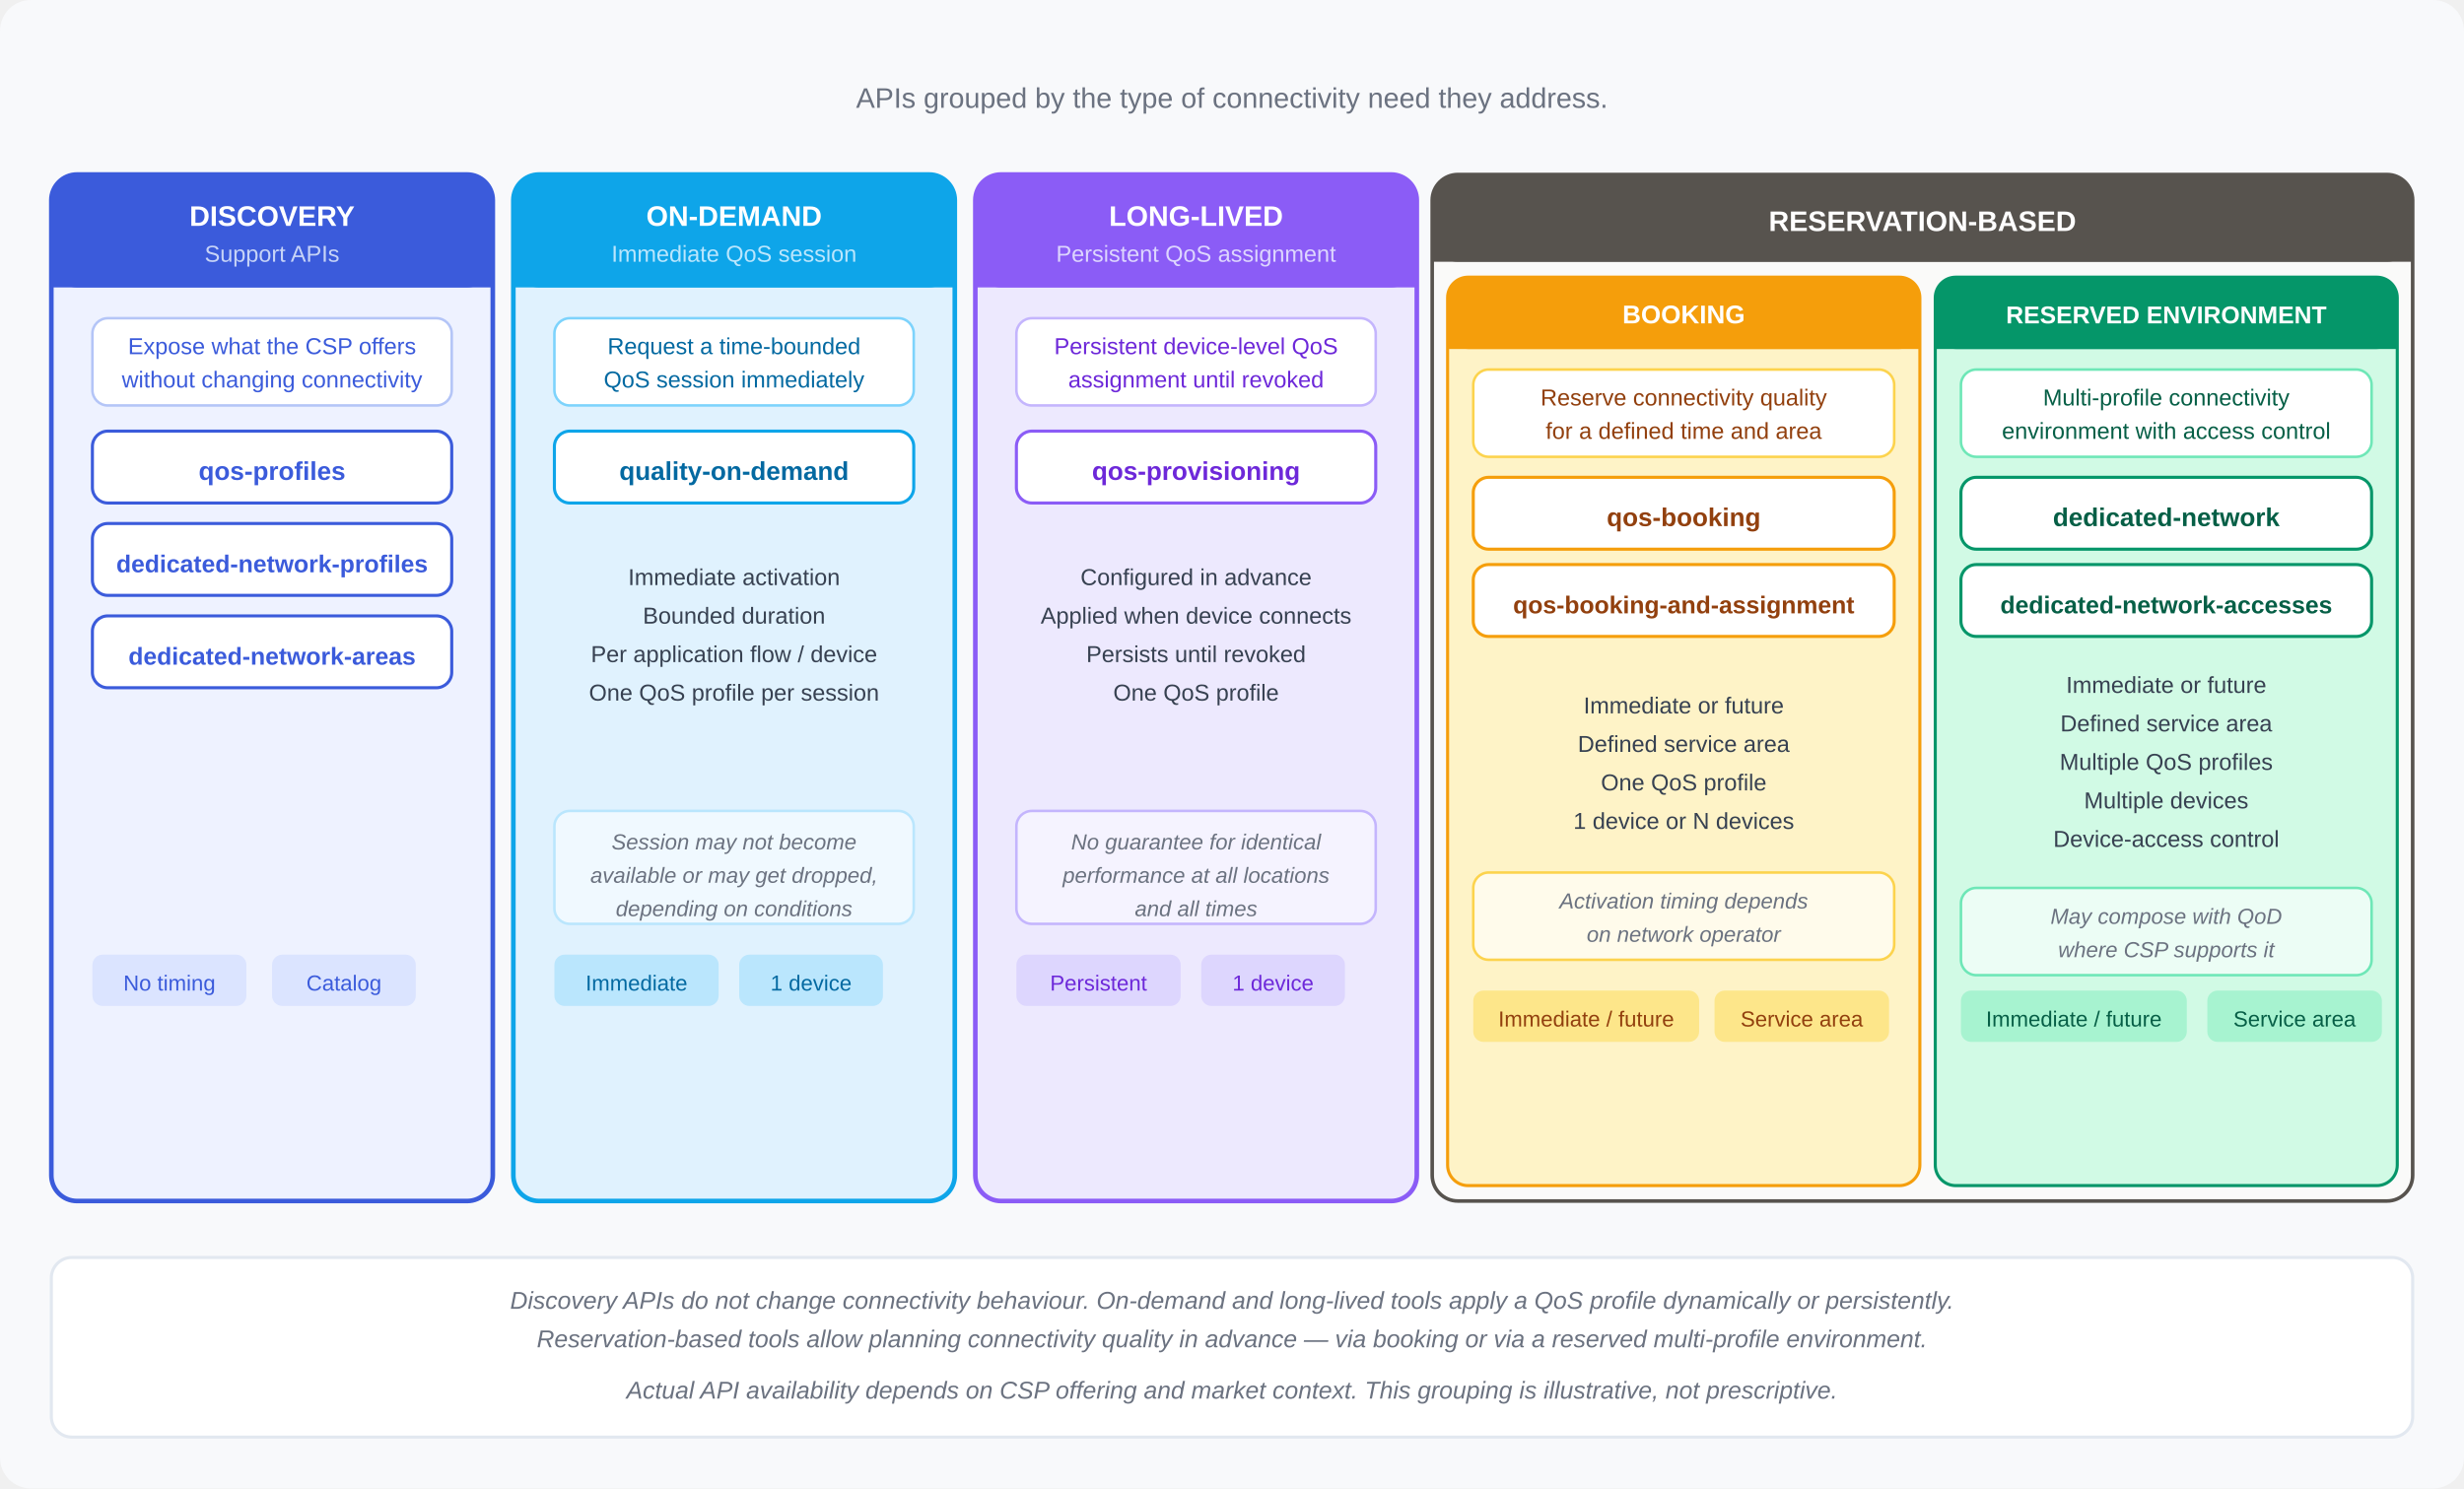
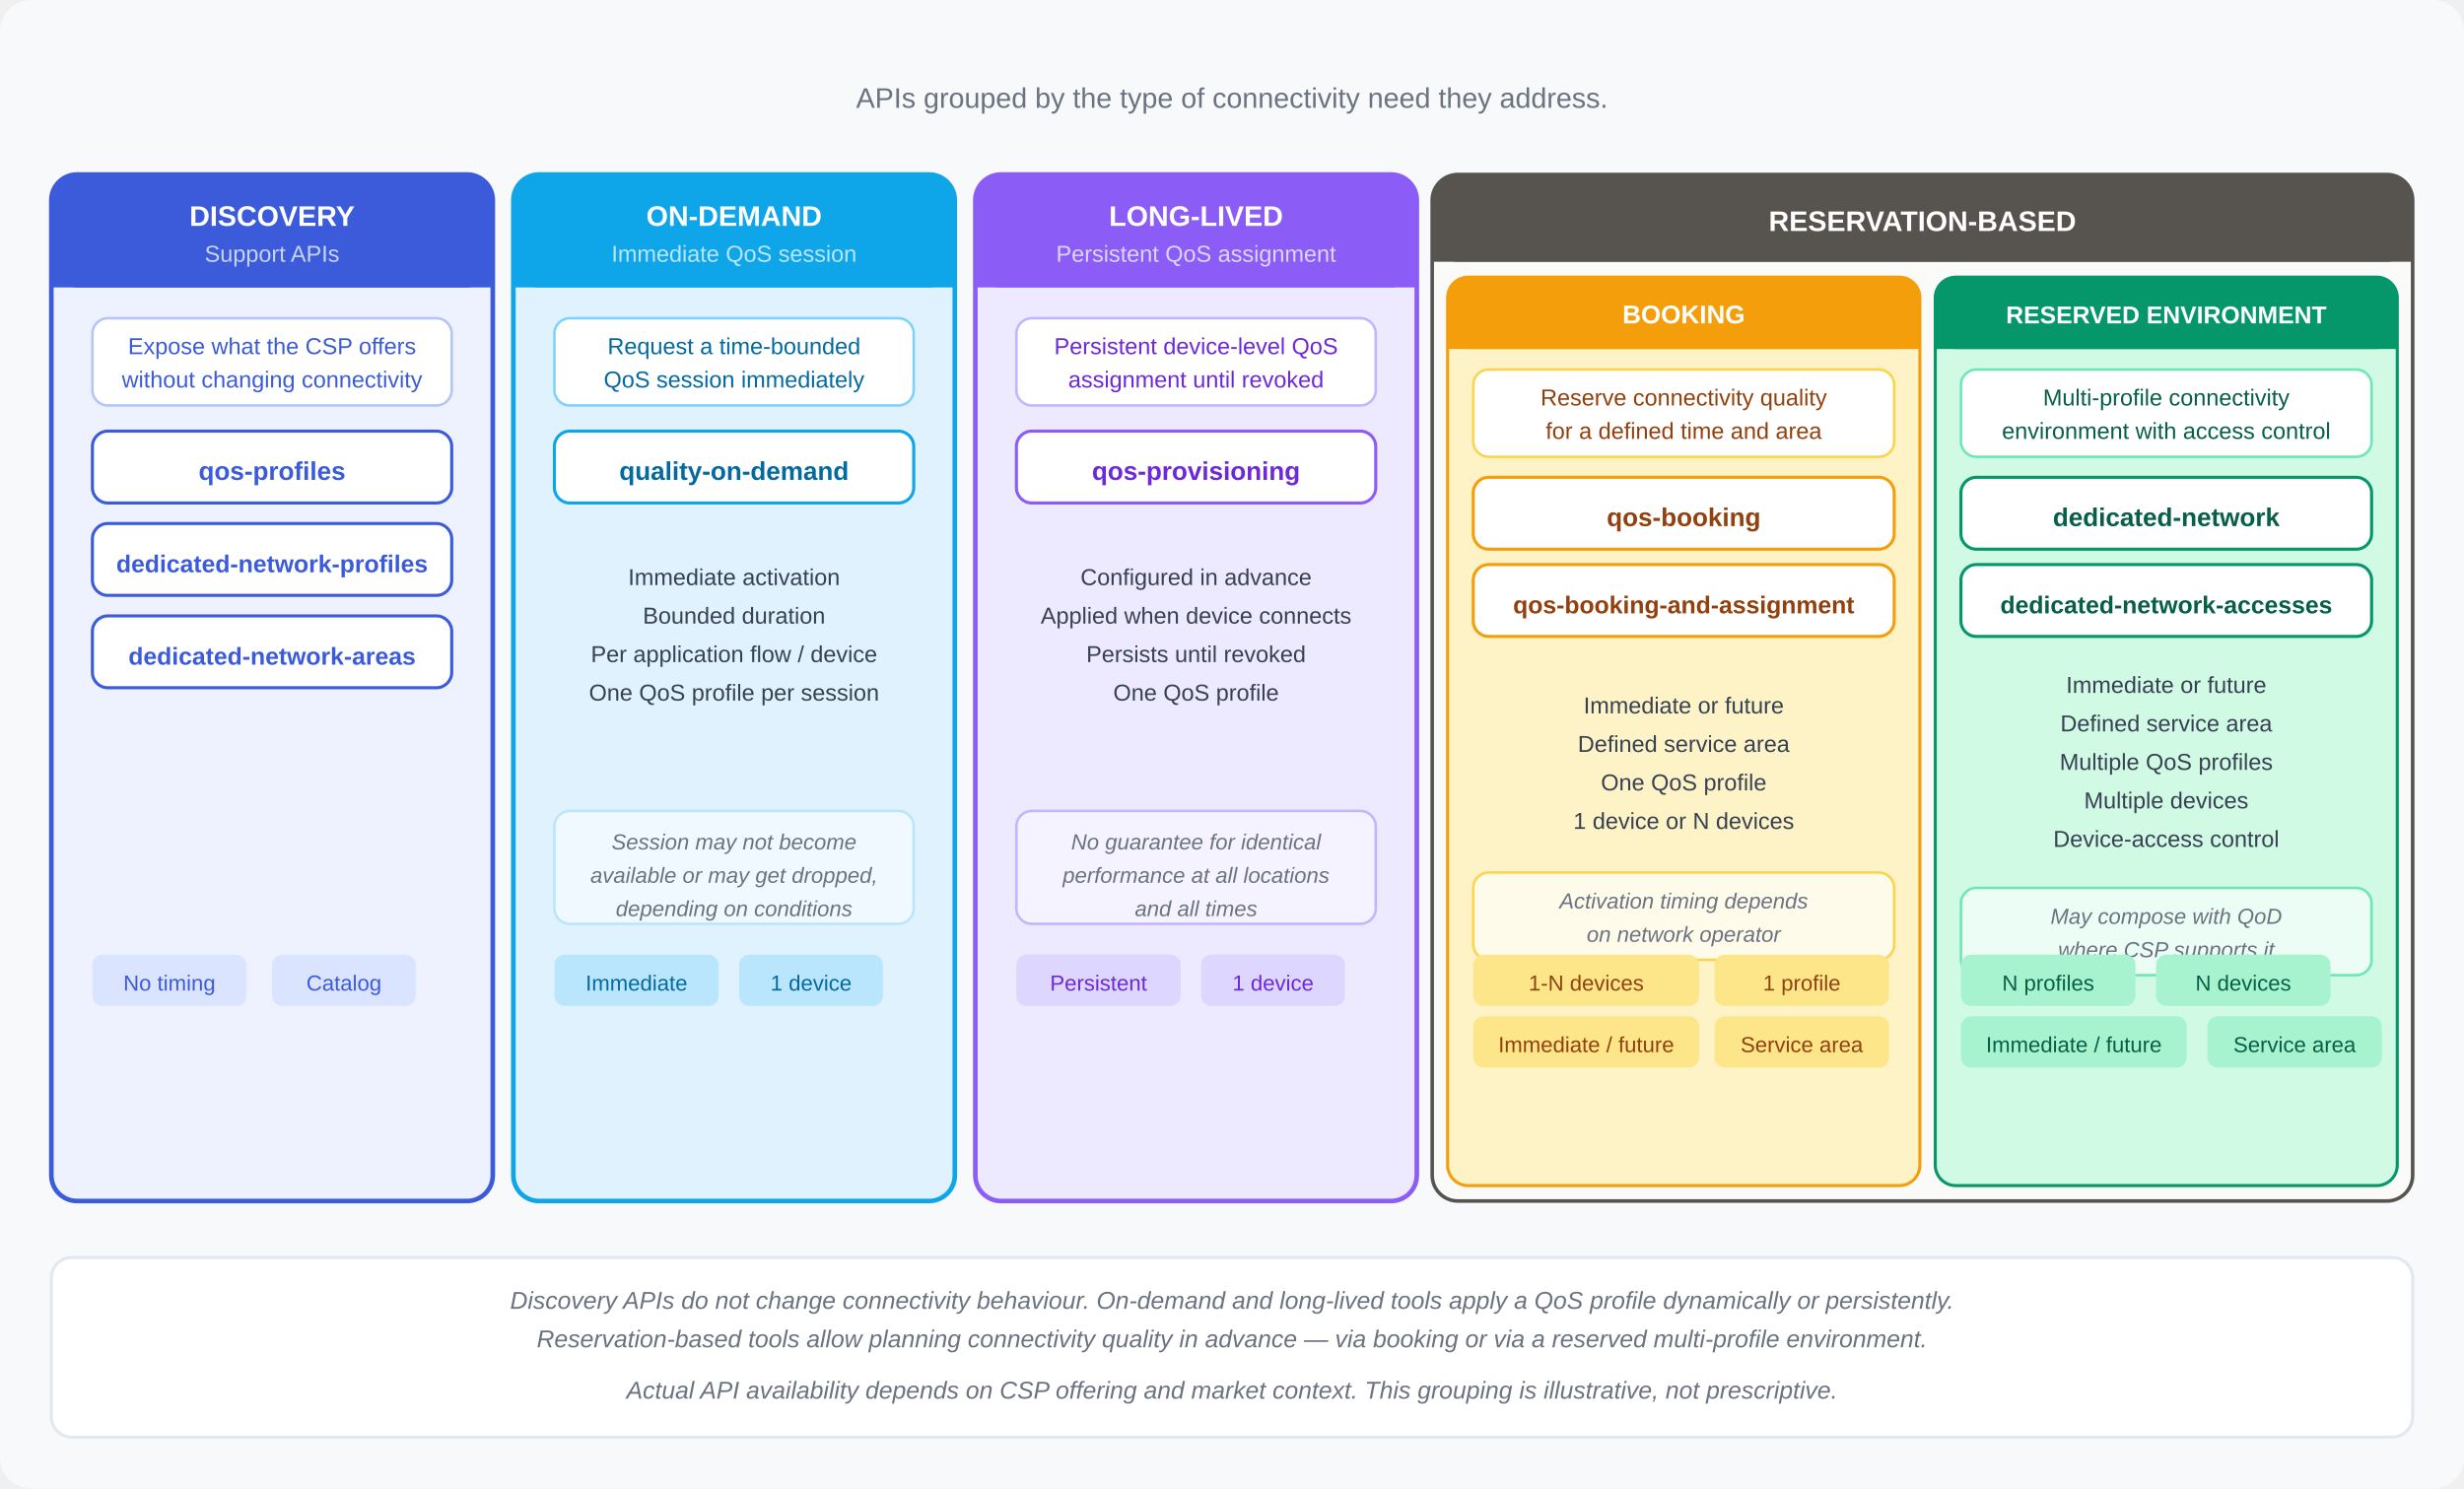
<svg xmlns="http://www.w3.org/2000/svg" viewBox="0 0 960 580" font-family="Segoe UI, Arial, sans-serif">
  <rect width="960" height="580" fill="#f8f9fb" rx="12" />
  <text x="480" y="42" text-anchor="middle" font-size="11" fill="#6b7280">APIs grouped by the type of connectivity need they address.</text>
  <rect x="20" y="68" width="172" height="400" rx="10" fill="#eef2ff" stroke="#3b5bdb" stroke-width="1.8" />
  <rect x="20" y="68" width="172" height="44" rx="10" fill="#3b5bdb" />
  <rect x="20" y="98" width="172" height="14" fill="#3b5bdb" />
  <text x="106" y="88" text-anchor="middle" font-size="11" font-weight="700" fill="white">DISCOVERY</text>
  <text x="106" y="102" text-anchor="middle" font-size="9" fill="#c7d4f7">Support APIs</text>
  <rect x="36" y="124" width="140" height="34" rx="6" fill="white" stroke="#b4c5f7" stroke-width="1" />
  <text x="106" y="138" text-anchor="middle" font-size="9" fill="#3b5bdb">Expose what the CSP offers</text>
  <text x="106" y="151" text-anchor="middle" font-size="9" fill="#3b5bdb">without changing connectivity</text>
  <rect x="36" y="168" width="140" height="28" rx="6" fill="white" stroke="#3b5bdb" stroke-width="1.2" />
  <text x="106" y="187" text-anchor="middle" font-size="10" font-weight="600" fill="#3b5bdb">qos-profiles</text>
  <rect x="36" y="204" width="140" height="28" rx="6" fill="white" stroke="#3b5bdb" stroke-width="1.2" />
  <text x="106" y="223" text-anchor="middle" font-size="9.5" font-weight="600" fill="#3b5bdb">dedicated-network-profiles</text>
  <rect x="36" y="240" width="140" height="28" rx="6" fill="white" stroke="#3b5bdb" stroke-width="1.2" />
  <text x="106" y="259" text-anchor="middle" font-size="9.5" font-weight="600" fill="#3b5bdb">dedicated-network-areas</text>
  <rect x="36" y="372" width="60" height="20" rx="4" fill="#dbe4ff" />
  <text x="66" y="386" text-anchor="middle" font-size="8.5" fill="#3b5bdb">No timing</text>
  <rect x="106" y="372" width="56" height="20" rx="4" fill="#dbe4ff" />
  <text x="134" y="386" text-anchor="middle" font-size="8.5" fill="#3b5bdb">Catalog</text>
  <rect x="200" y="68" width="172" height="400" rx="10" fill="#e0f2fe" stroke="#0ea5e9" stroke-width="1.8" />
  <rect x="200" y="68" width="172" height="44" rx="10" fill="#0ea5e9" />
  <rect x="200" y="98" width="172" height="14" fill="#0ea5e9" />
  <text x="286" y="88" text-anchor="middle" font-size="11" font-weight="700" fill="white">ON-DEMAND</text>
  <text x="286" y="102" text-anchor="middle" font-size="9" fill="#bae6fd">Immediate QoS session</text>
  <rect x="216" y="124" width="140" height="34" rx="6" fill="white" stroke="#7dd3fc" stroke-width="1" />
  <text x="286" y="138" text-anchor="middle" font-size="9" fill="#0369a1">Request a time-bounded</text>
  <text x="286" y="151" text-anchor="middle" font-size="9" fill="#0369a1">QoS session immediately</text>
  <rect x="216" y="168" width="140" height="28" rx="6" fill="white" stroke="#0ea5e9" stroke-width="1.2" />
  <text x="286" y="187" text-anchor="middle" font-size="10" font-weight="600" fill="#0369a1">quality-on-demand</text>
  <text x="286" y="228" text-anchor="middle" font-size="9" fill="#374151">Immediate activation</text>
  <text x="286" y="243" text-anchor="middle" font-size="9" fill="#374151">Bounded duration</text>
  <text x="286" y="258" text-anchor="middle" font-size="9" fill="#374151">Per application flow / device</text>
  <text x="286" y="273" text-anchor="middle" font-size="9" fill="#374151">One QoS profile per session</text>
  <rect x="216" y="316" width="140" height="44" rx="6" fill="#f0f9ff" stroke="#bae6fd" stroke-width="1" />
  <text x="286" y="331" text-anchor="middle" font-size="8.5" fill="#6b7280" font-style="italic">Session may not become</text>
  <text x="286" y="344" text-anchor="middle" font-size="8.5" fill="#6b7280" font-style="italic">available or may get dropped,</text>
  <text x="286" y="357" text-anchor="middle" font-size="8.5" fill="#6b7280" font-style="italic">depending on conditions</text>
  <rect x="216" y="372" width="64" height="20" rx="4" fill="#bae6fd" />
  <text x="248" y="386" text-anchor="middle" font-size="8.5" fill="#0369a1">Immediate</text>
  <rect x="288" y="372" width="56" height="20" rx="4" fill="#bae6fd" />
  <text x="316" y="386" text-anchor="middle" font-size="8.5" fill="#0369a1">1 device</text>
  <rect x="380" y="68" width="172" height="400" rx="10" fill="#ede9fe" stroke="#8b5cf6" stroke-width="1.8" />
  <rect x="380" y="68" width="172" height="44" rx="10" fill="#8b5cf6" />
  <rect x="380" y="98" width="172" height="14" fill="#8b5cf6" />
  <text x="466" y="88" text-anchor="middle" font-size="11" font-weight="700" fill="white">LONG-LIVED</text>
  <text x="466" y="102" text-anchor="middle" font-size="9" fill="#ddd6fe">Persistent QoS assignment</text>
  <rect x="396" y="124" width="140" height="34" rx="6" fill="white" stroke="#c4b5fd" stroke-width="1" />
  <text x="466" y="138" text-anchor="middle" font-size="9" fill="#6d28d9">Persistent device-level QoS</text>
  <text x="466" y="151" text-anchor="middle" font-size="9" fill="#6d28d9">assignment until revoked</text>
  <rect x="396" y="168" width="140" height="28" rx="6" fill="white" stroke="#8b5cf6" stroke-width="1.2" />
  <text x="466" y="187" text-anchor="middle" font-size="10" font-weight="600" fill="#6d28d9">qos-provisioning</text>
  <text x="466" y="228" text-anchor="middle" font-size="9" fill="#374151">Configured in advance</text>
  <text x="466" y="243" text-anchor="middle" font-size="9" fill="#374151">Applied when device connects</text>
  <text x="466" y="258" text-anchor="middle" font-size="9" fill="#374151">Persists until revoked</text>
  <text x="466" y="273" text-anchor="middle" font-size="9" fill="#374151">One QoS profile</text>
  <rect x="396" y="316" width="140" height="44" rx="6" fill="#f5f3ff" stroke="#c4b5fd" stroke-width="1" />
  <text x="466" y="331" text-anchor="middle" font-size="8.5" fill="#6b7280" font-style="italic">No guarantee for identical</text>
  <text x="466" y="344" text-anchor="middle" font-size="8.5" fill="#6b7280" font-style="italic">performance at all locations</text>
  <text x="466" y="357" text-anchor="middle" font-size="8.5" fill="#6b7280" font-style="italic">and all times</text>
  <rect x="396" y="372" width="64" height="20" rx="4" fill="#ddd6fe" />
  <text x="428" y="386" text-anchor="middle" font-size="8.5" fill="#6d28d9">Persistent</text>
  <rect x="468" y="372" width="56" height="20" rx="4" fill="#ddd6fe" />
  <text x="496" y="386" text-anchor="middle" font-size="8.5" fill="#6d28d9">1 device</text>
  <rect x="558" y="68" width="382" height="400" rx="10" fill="#fafaf9" stroke="#57534e" stroke-width="1.4" />
  <rect x="558" y="68" width="382" height="34" rx="10" fill="#57534e" />
  <rect x="558" y="90" width="382" height="12" fill="#57534e" />
  <text x="749" y="90" text-anchor="middle" font-size="11" font-weight="700" fill="white">RESERVATION-BASED</text>
  <rect x="564" y="108" width="184" height="354" rx="8" fill="#fef3c7" stroke="#f59e0b" stroke-width="1.2" />
  <rect x="564" y="108" width="184" height="28" rx="8" fill="#f59e0b" />
  <rect x="564" y="128" width="184" height="8" fill="#f59e0b" />
  <text x="656" y="126" text-anchor="middle" font-size="10" font-weight="700" fill="white">BOOKING</text>
  <rect x="574" y="144" width="164" height="34" rx="6" fill="white" stroke="#fcd34d" stroke-width="1" />
  <text x="656" y="158" text-anchor="middle" font-size="9" fill="#92400e">Reserve connectivity quality</text>
  <text x="656" y="171" text-anchor="middle" font-size="9" fill="#92400e">for a defined time and area</text>
  <rect x="574" y="186" width="164" height="28" rx="6" fill="white" stroke="#f59e0b" stroke-width="1.2" />
  <text x="656" y="205" text-anchor="middle" font-size="10" font-weight="600" fill="#92400e">qos-booking</text>
  <rect x="574" y="220" width="164" height="28" rx="6" fill="white" stroke="#f59e0b" stroke-width="1.2" />
  <text x="656" y="239" text-anchor="middle" font-size="9.5" font-weight="600" fill="#92400e">qos-booking-and-assignment</text>
  <text x="656" y="278" text-anchor="middle" font-size="9" fill="#374151">Immediate or future</text>
  <text x="656" y="293" text-anchor="middle" font-size="9" fill="#374151">Defined service area</text>
  <text x="656" y="308" text-anchor="middle" font-size="9" fill="#374151">One QoS profile</text>
  <text x="656" y="323" text-anchor="middle" font-size="9" fill="#374151">1 device or N devices</text>
  <rect x="574" y="340" width="164" height="34" rx="6" fill="#fffbeb" stroke="#fcd34d" stroke-width="1" />
  <text x="656" y="354" text-anchor="middle" font-size="8.5" fill="#6b7280" font-style="italic">Activation timing depends</text>
  <text x="656" y="367" text-anchor="middle" font-size="8.5" fill="#6b7280" font-style="italic">on network operator</text>
-   <rect x="574" y="386" width="88" height="20" rx="4" fill="#fde68a" />
-   <text x="618" y="400" text-anchor="middle" font-size="8.5" fill="#92400e">Immediate / future</text>
-   <rect x="668" y="386" width="68" height="20" rx="4" fill="#fde68a" />
-   <text x="702" y="400" text-anchor="middle" font-size="8.5" fill="#92400e">Service area</text>
+   <rect x="574" y="372" width="88" height="20" rx="4" fill="#fde68a" />
+   <text x="618" y="386" text-anchor="middle" font-size="8.5" fill="#92400e">1-N devices</text>
+   <rect x="668" y="372" width="68" height="20" rx="4" fill="#fde68a" />
+   <text x="702" y="386" text-anchor="middle" font-size="8.5" fill="#92400e">1 profile</text>
+   <rect x="574" y="396" width="88" height="20" rx="4" fill="#fde68a" />
+   <text x="618" y="410" text-anchor="middle" font-size="8.5" fill="#92400e">Immediate / future</text>
+   <rect x="668" y="396" width="68" height="20" rx="4" fill="#fde68a" />
+   <text x="702" y="410" text-anchor="middle" font-size="8.5" fill="#92400e">Service area</text>
  <rect x="754" y="108" width="180" height="354" rx="8" fill="#d1fae5" stroke="#059669" stroke-width="1.2" />
  <rect x="754" y="108" width="180" height="28" rx="8" fill="#059669" />
  <rect x="754" y="128" width="180" height="8" fill="#059669" />
  <text x="844" y="126" text-anchor="middle" font-size="9.5" font-weight="700" fill="white">RESERVED ENVIRONMENT</text>
  <rect x="764" y="144" width="160" height="34" rx="6" fill="white" stroke="#6ee7b7" stroke-width="1" />
  <text x="844" y="158" text-anchor="middle" font-size="9" fill="#065f46">Multi-profile connectivity</text>
  <text x="844" y="171" text-anchor="middle" font-size="9" fill="#065f46">environment with access control</text>
  <rect x="764" y="186" width="160" height="28" rx="6" fill="white" stroke="#059669" stroke-width="1.2" />
  <text x="844" y="205" text-anchor="middle" font-size="10" font-weight="600" fill="#065f46">dedicated-network</text>
  <rect x="764" y="220" width="160" height="28" rx="6" fill="white" stroke="#059669" stroke-width="1.2" />
  <text x="844" y="239" text-anchor="middle" font-size="9.5" font-weight="600" fill="#065f46">dedicated-network-accesses</text>
  <text x="844" y="270" text-anchor="middle" font-size="9" fill="#374151">Immediate or future</text>
  <text x="844" y="285" text-anchor="middle" font-size="9" fill="#374151">Defined service area</text>
  <text x="844" y="300" text-anchor="middle" font-size="9" fill="#374151">Multiple QoS profiles</text>
  <text x="844" y="315" text-anchor="middle" font-size="9" fill="#374151">Multiple devices</text>
  <text x="844" y="330" text-anchor="middle" font-size="9" fill="#374151">Device-access control</text>
  <rect x="764" y="346" width="160" height="34" rx="6" fill="#ecfdf5" stroke="#6ee7b7" stroke-width="1" />
  <text x="844" y="360" text-anchor="middle" font-size="8.5" fill="#6b7280" font-style="italic">May compose with QoD</text>
  <text x="844" y="373" text-anchor="middle" font-size="8.5" fill="#6b7280" font-style="italic">where CSP supports it</text>
-   <rect x="764" y="386" width="88" height="20" rx="4" fill="#a7f3d0" />
-   <text x="808" y="400" text-anchor="middle" font-size="8.5" fill="#065f46">Immediate / future</text>
-   <rect x="860" y="386" width="68" height="20" rx="4" fill="#a7f3d0" />
-   <text x="894" y="400" text-anchor="middle" font-size="8.5" fill="#065f46">Service area</text>
+   <rect x="764" y="372" width="68" height="20" rx="4" fill="#a7f3d0" />
+   <text x="798" y="386" text-anchor="middle" font-size="8.5" fill="#065f46">N profiles</text>
+   <rect x="840" y="372" width="68" height="20" rx="4" fill="#a7f3d0" />
+   <text x="874" y="386" text-anchor="middle" font-size="8.5" fill="#065f46">N devices</text>
+   <rect x="764" y="396" width="88" height="20" rx="4" fill="#a7f3d0" />
+   <text x="808" y="410" text-anchor="middle" font-size="8.5" fill="#065f46">Immediate / future</text>
+   <rect x="860" y="396" width="68" height="20" rx="4" fill="#a7f3d0" />
+   <text x="894" y="410" text-anchor="middle" font-size="8.5" fill="#065f46">Service area</text>
  <rect x="20" y="490" width="920" height="70" rx="8" fill="white" stroke="#e2e8f0" stroke-width="1.2" />
  <text x="480" y="510" text-anchor="middle" font-size="9.5" fill="#6b7280" font-style="italic">Discovery APIs do not change connectivity behaviour. On-demand and long-lived tools apply a QoS profile dynamically or persistently.</text>
  <text x="480" y="525" text-anchor="middle" font-size="9.5" fill="#6b7280" font-style="italic">Reservation-based tools allow planning connectivity quality in advance — via booking or via a reserved multi-profile environment.</text>
  <text x="480" y="545" text-anchor="middle" font-size="9.5" fill="#6b7280" font-style="italic">Actual API availability depends on CSP offering and market context. This grouping is illustrative, not prescriptive.</text>
</svg>
